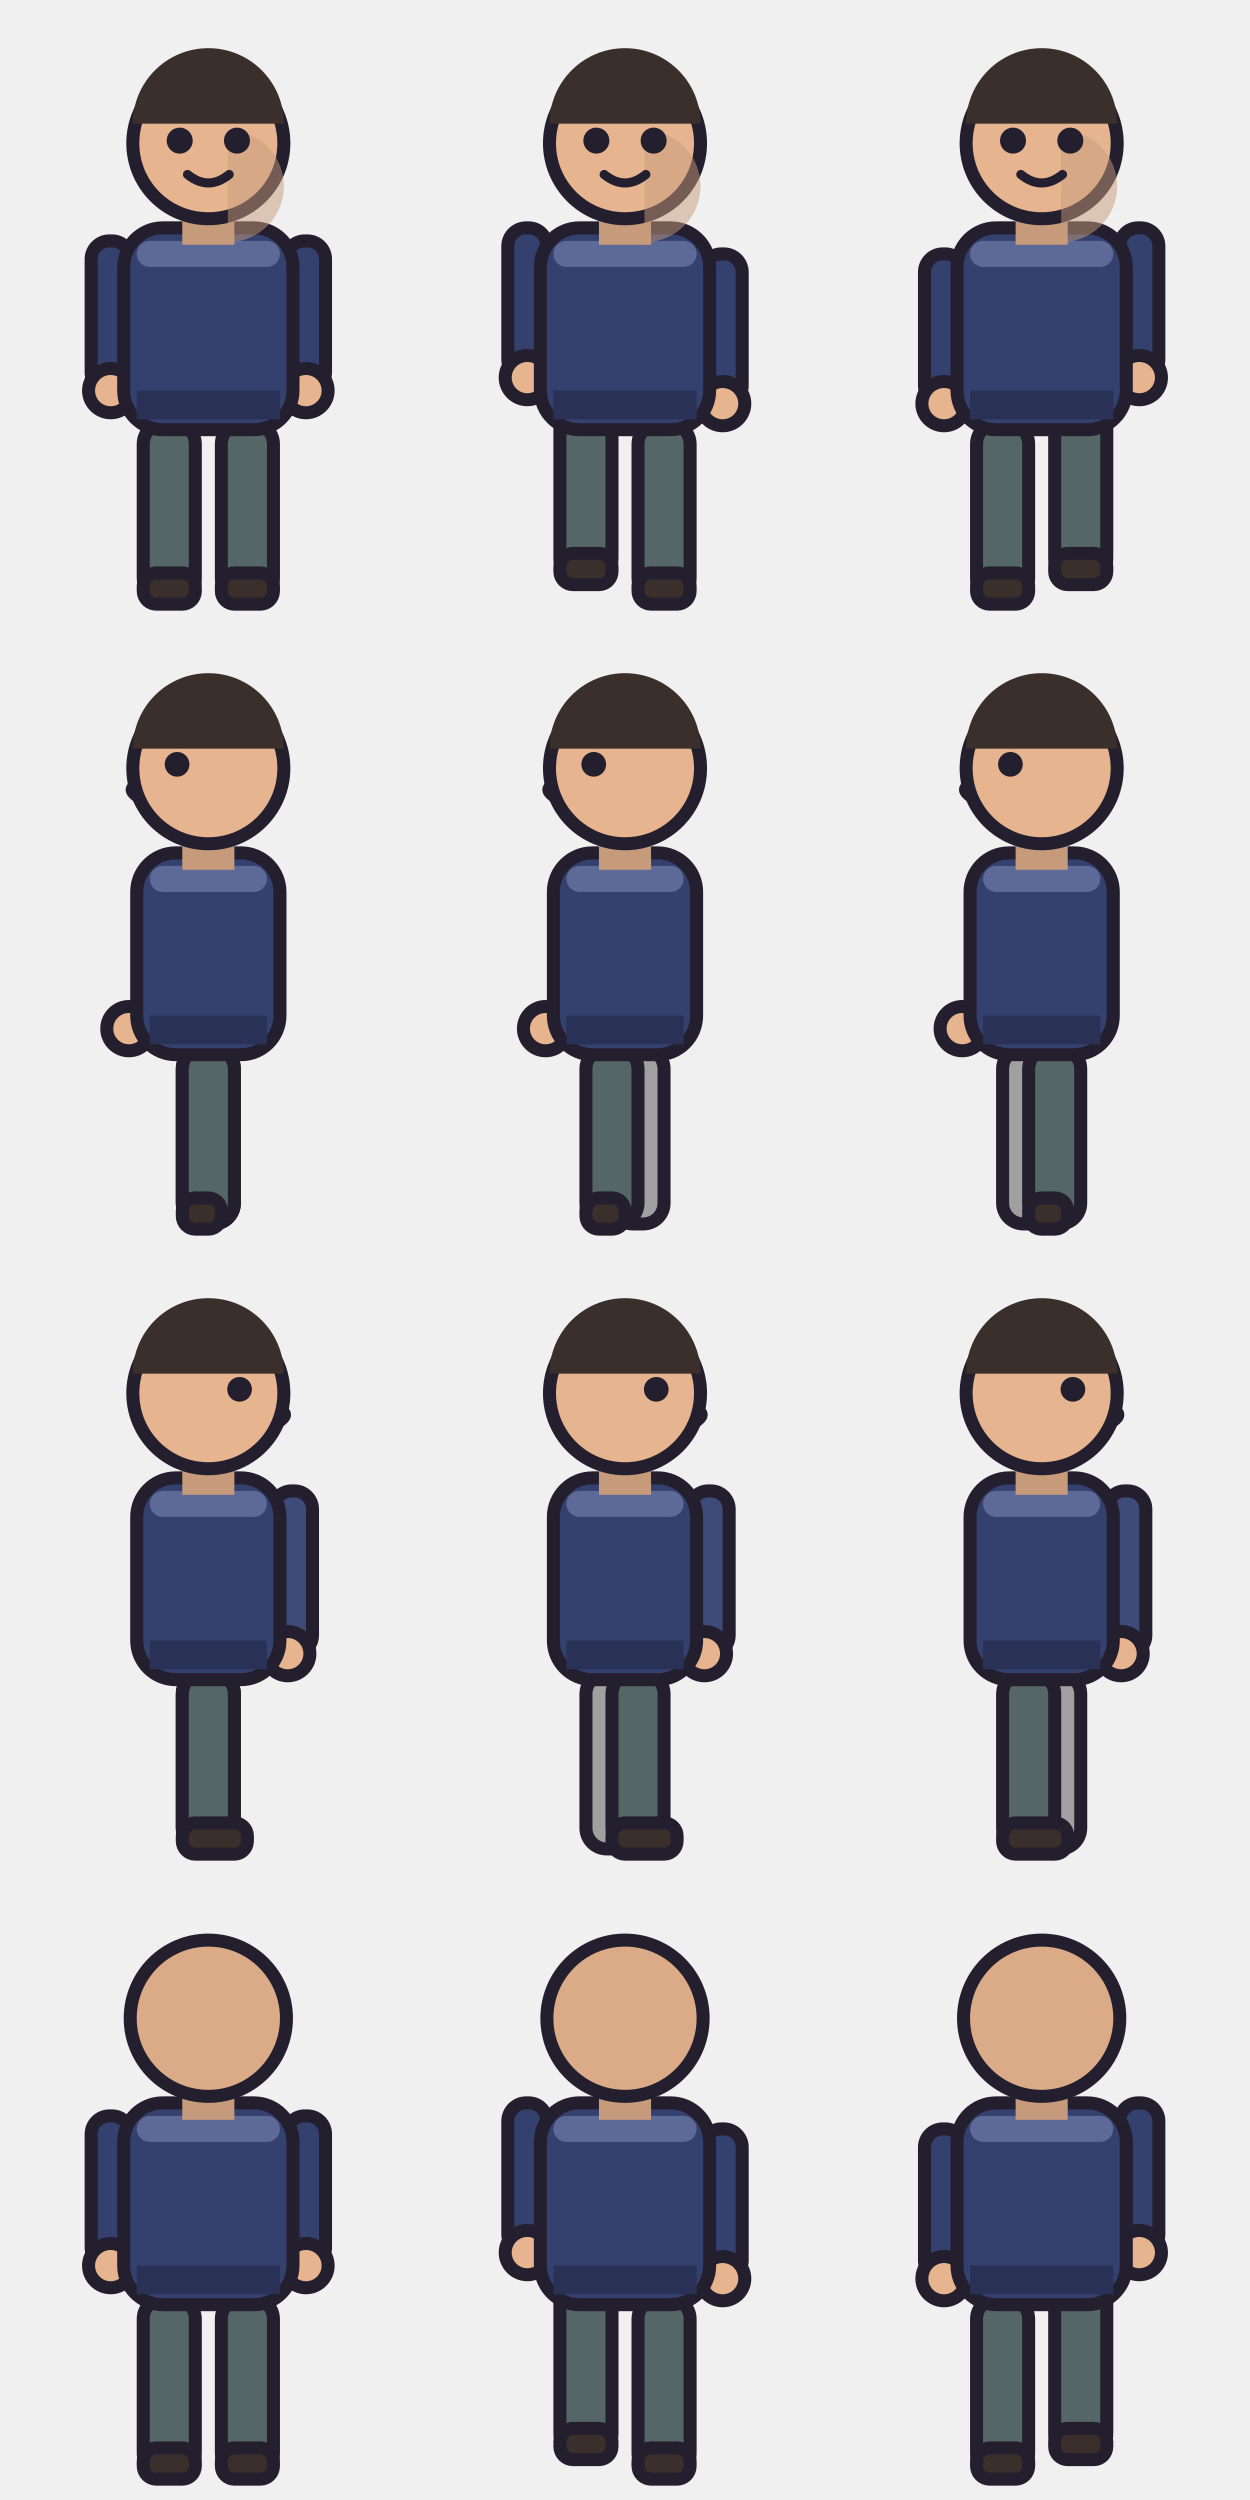
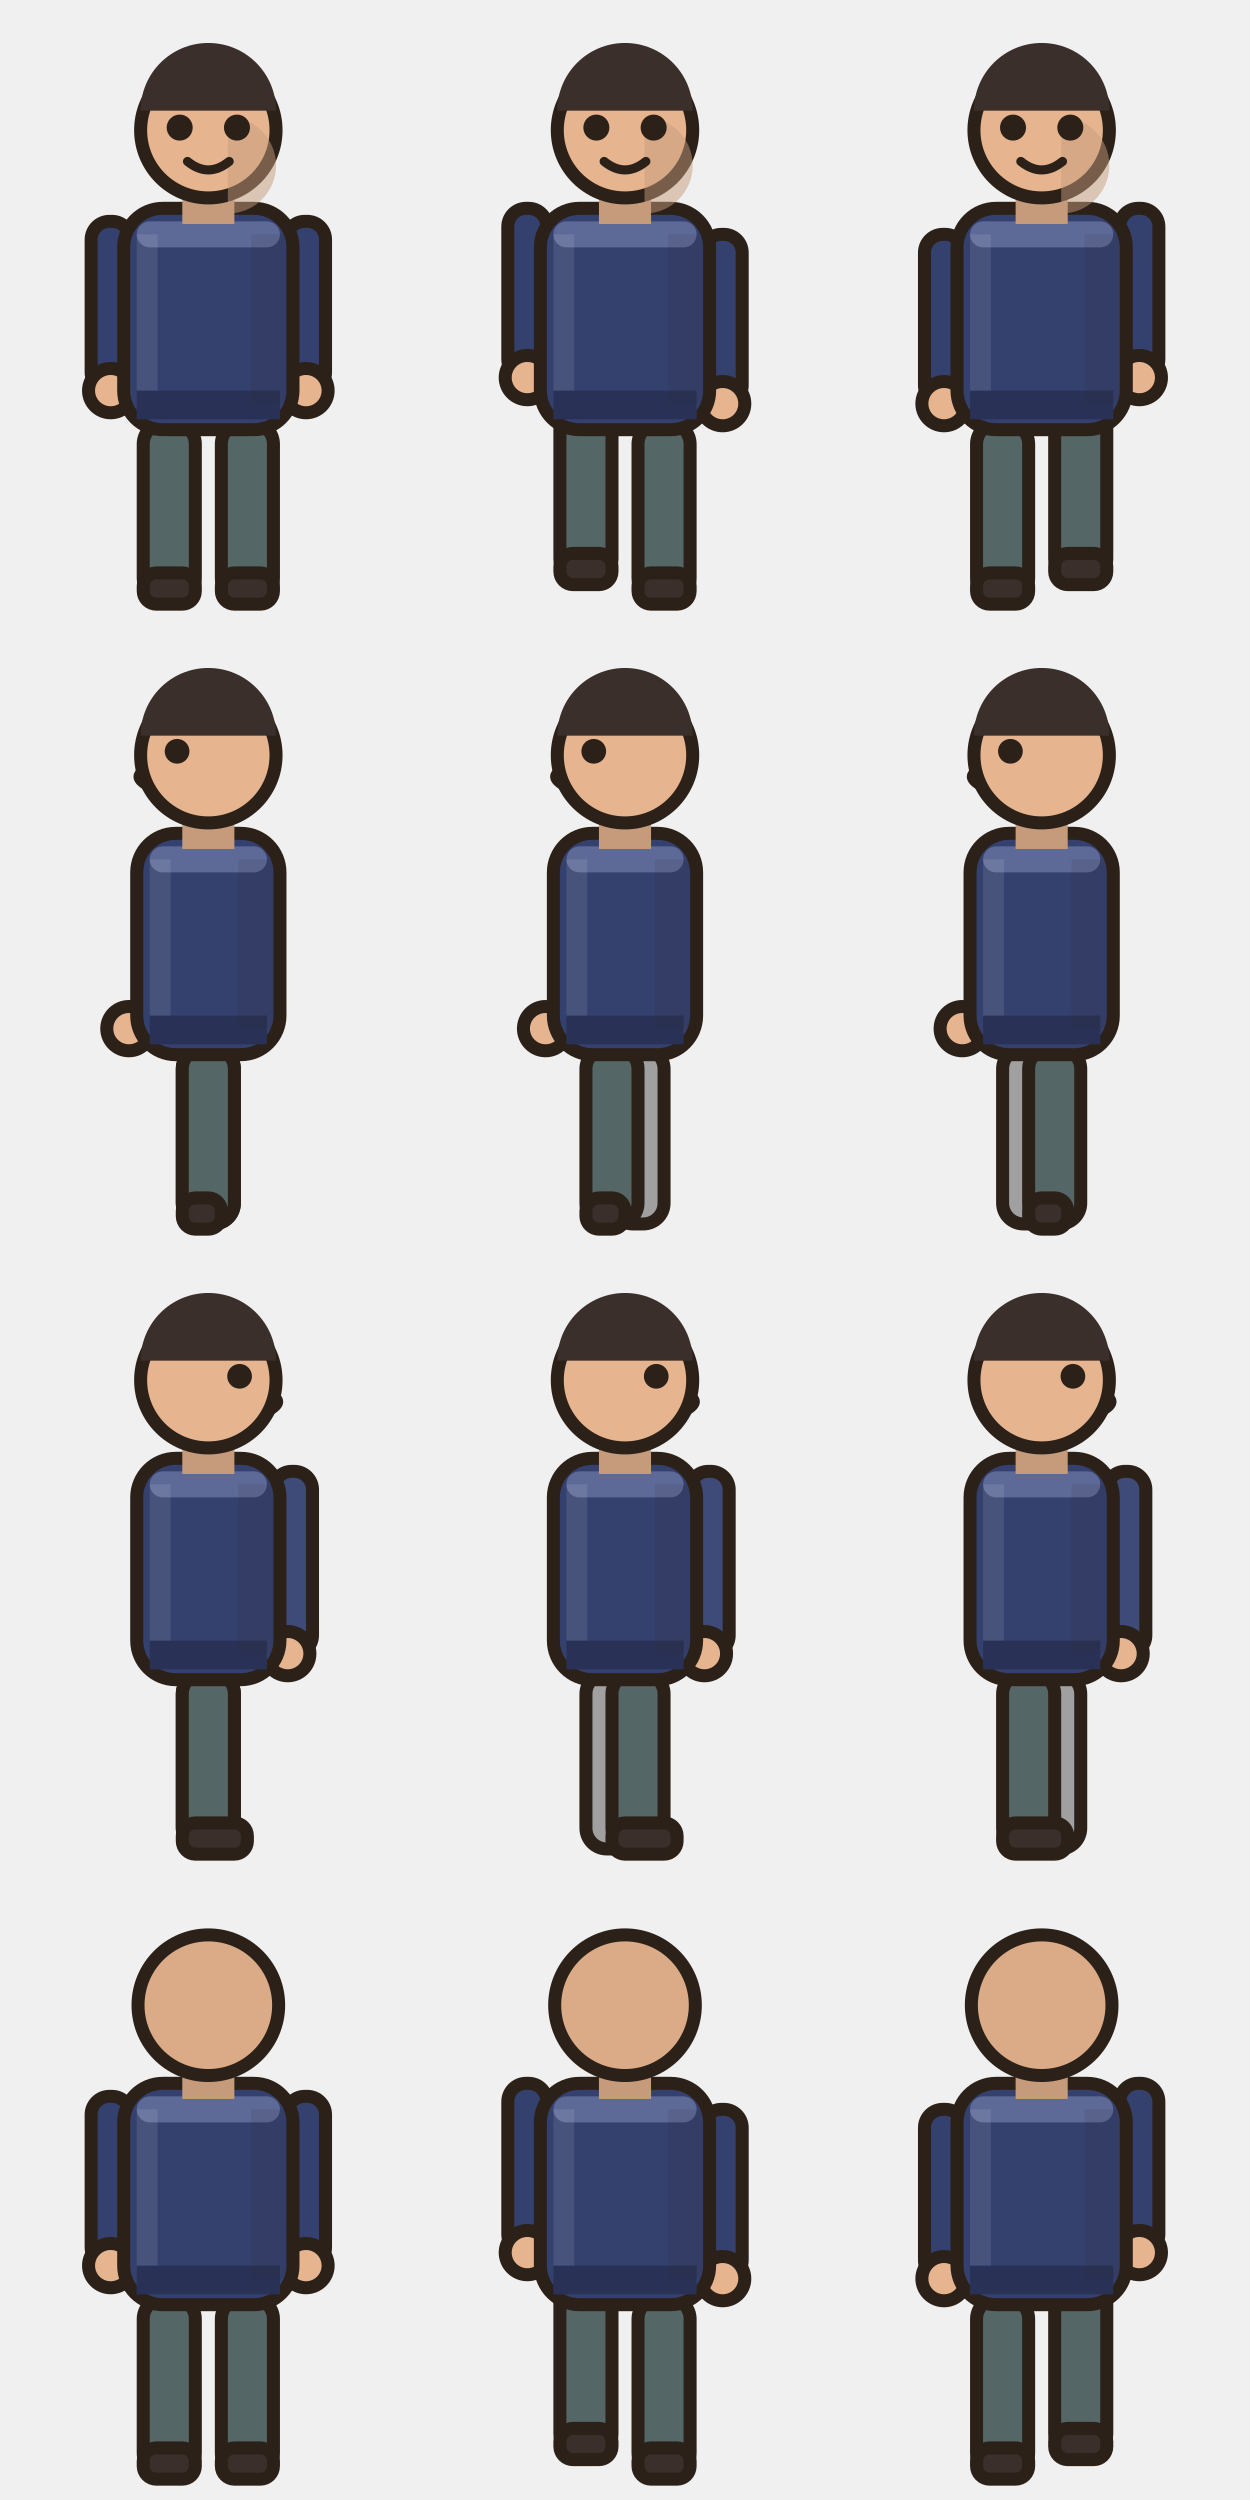
<svg xmlns="http://www.w3.org/2000/svg" width="96" height="192" viewBox="0 0 96 192">
  <g transform="translate(0 0)">
-     <rect x="11" y="32.5" width="4" height="13.5" rx="1.6" fill="#566" stroke="#241f2e" stroke-width="1" />
-     <rect x="17" y="32.5" width="4" height="13.5" rx="1.6" fill="#566" stroke="#241f2e" stroke-width="1" />
-     <rect x="11" y="44" width="4" height="2.4" rx="1" fill="#3a2f2a" stroke="#241f2e" stroke-width="1" />
-     <rect x="17" y="44" width="4" height="2.4" rx="1" fill="#3a2f2a" stroke="#241f2e" stroke-width="1" />
-     <rect x="7" y="18.5" width="3" height="11.5" rx="1.4" fill="#34406e" stroke="#241f2e" stroke-width="1" />
-     <rect x="22" y="18.5" width="3" height="11.5" rx="1.4" fill="#34406e" stroke="#241f2e" stroke-width="1" />
-     <circle cx="8.5" cy="30" r="1.7" fill="#e6b48f" stroke="#241f2e" stroke-width="1" />
-     <circle cx="23.5" cy="30" r="1.7" fill="#e6b48f" stroke="#241f2e" stroke-width="1" />
-     <rect x="9.5" y="17.5" width="13" height="15.5" rx="3" fill="#34406e" stroke="#241f2e" stroke-width="1" />
-     <rect x="10.5" y="18.5" width="11" height="2" rx="1" fill="#5d6997" />
-     <rect x="10.5" y="30" width="11" height="2.2" fill="#293256" />
-     <rect x="14" y="15.3" width="4" height="3.5" fill="#c69b7b" />
-     <circle cx="16" cy="11" r="5.8" fill="#e6b48f" stroke="#241f2e" stroke-width="1" />
-     <path d="M17.5 10 a4.3 4.3 0 0 1 0 8.6" fill="#c69b7b" opacity="0.5" />
-     <path d="M10.2 9.5 a5.8 5.8 0 0 1 11.6 0" fill="#3a2f2a" />
-     <circle cx="13.8" cy="10.8" r="1" fill="#241f2e" />
-     <circle cx="18.2" cy="10.8" r="1" fill="#241f2e" />
-     <path d="M14.4 13.4 q1.6 1.3 3.2 0" fill="none" stroke="#241f2e" stroke-width="0.7" stroke-linecap="round" />
+     <rect x="11" y="32.5" width="4" height="13.5" rx="1.6" fill="#566" stroke="#2b2118" stroke-width="1" />
+     <rect x="17" y="32.5" width="4" height="13.5" rx="1.6" fill="#566" stroke="#2b2118" stroke-width="1" />
+     <rect x="11" y="44" width="4" height="2.4" rx="1" fill="#3a2f2a" stroke="#2b2118" stroke-width="1" />
+     <rect x="17" y="44" width="4" height="2.4" rx="1" fill="#3a2f2a" stroke="#2b2118" stroke-width="1" />
+     <rect x="7" y="17" width="3" height="13" rx="1.4" fill="#34406e" stroke="#2b2118" stroke-width="1" />
+     <rect x="22" y="17" width="3" height="13" rx="1.4" fill="#34406e" stroke="#2b2118" stroke-width="1" />
+     <circle cx="8.5" cy="30" r="1.7" fill="#e6b48f" stroke="#2b2118" stroke-width="1" />
+     <circle cx="23.5" cy="30" r="1.7" fill="#e6b48f" stroke="#2b2118" stroke-width="1" />
+     <rect x="9.5" y="16" width="13" height="17" rx="3" fill="#34406e" stroke="#2b2118" stroke-width="1" />
+     <rect x="10.5" y="17" width="11" height="2" rx="1" fill="#5d6997" />
+     <rect x="10.5" y="30" width="11" height="2.2" fill="#293256" />
+     <rect x="19.3" y="18" width="3" height="13" fill="#2b2118" opacity="0.10" />
+     <rect x="10.5" y="18" width="1.6" height="12" fill="#ffffff" opacity="0.10" />
+     <rect x="14" y="13.7" width="4" height="3.5" fill="#c69b7b" />
+     <circle cx="16" cy="10" r="5.2" fill="#e6b48f" stroke="#2b2118" stroke-width="1" />
+     <path d="M17.5 9 a3.7 3.7 0 0 1 0 7.4" fill="#c69b7b" opacity="0.5" />
+     <path d="M10.8 8.5 a5.2 5.2 0 0 1 10.4 0" fill="#3a2f2a" />
+     <circle cx="13.8" cy="9.8" r="1" fill="#2b2118" />
+     <circle cx="18.2" cy="9.8" r="1" fill="#2b2118" />
+     <path d="M14.4 12.4 q1.6 1.3 3.2 0" fill="none" stroke="#2b2118" stroke-width="0.7" stroke-linecap="round" />
  </g>
  <g transform="translate(32 0)">
-     <rect x="11" y="31" width="4" height="13.5" rx="1.6" fill="#566" stroke="#241f2e" stroke-width="1" />
-     <rect x="17" y="32.5" width="4" height="13.5" rx="1.6" fill="#566" stroke="#241f2e" stroke-width="1" />
-     <rect x="11" y="42.5" width="4" height="2.4" rx="1" fill="#3a2f2a" stroke="#241f2e" stroke-width="1" />
-     <rect x="17" y="44" width="4" height="2.4" rx="1" fill="#3a2f2a" stroke="#241f2e" stroke-width="1" />
-     <rect x="7" y="17.5" width="3" height="11.5" rx="1.4" fill="#34406e" stroke="#241f2e" stroke-width="1" />
-     <rect x="22" y="19.5" width="3" height="11.5" rx="1.4" fill="#34406e" stroke="#241f2e" stroke-width="1" />
-     <circle cx="8.5" cy="29" r="1.7" fill="#e6b48f" stroke="#241f2e" stroke-width="1" />
-     <circle cx="23.5" cy="31" r="1.7" fill="#e6b48f" stroke="#241f2e" stroke-width="1" />
-     <rect x="9.5" y="17.5" width="13" height="15.5" rx="3" fill="#34406e" stroke="#241f2e" stroke-width="1" />
-     <rect x="10.5" y="18.5" width="11" height="2" rx="1" fill="#5d6997" />
-     <rect x="10.5" y="30" width="11" height="2.2" fill="#293256" />
-     <rect x="14" y="15.3" width="4" height="3.5" fill="#c69b7b" />
-     <circle cx="16" cy="11" r="5.8" fill="#e6b48f" stroke="#241f2e" stroke-width="1" />
-     <path d="M17.5 10 a4.3 4.3 0 0 1 0 8.6" fill="#c69b7b" opacity="0.5" />
-     <path d="M10.2 9.5 a5.8 5.8 0 0 1 11.6 0" fill="#3a2f2a" />
-     <circle cx="13.8" cy="10.8" r="1" fill="#241f2e" />
-     <circle cx="18.2" cy="10.8" r="1" fill="#241f2e" />
-     <path d="M14.4 13.4 q1.6 1.3 3.2 0" fill="none" stroke="#241f2e" stroke-width="0.7" stroke-linecap="round" />
+     <rect x="11" y="31" width="4" height="13.5" rx="1.6" fill="#566" stroke="#2b2118" stroke-width="1" />
+     <rect x="17" y="32.5" width="4" height="13.5" rx="1.6" fill="#566" stroke="#2b2118" stroke-width="1" />
+     <rect x="11" y="42.5" width="4" height="2.4" rx="1" fill="#3a2f2a" stroke="#2b2118" stroke-width="1" />
+     <rect x="17" y="44" width="4" height="2.4" rx="1" fill="#3a2f2a" stroke="#2b2118" stroke-width="1" />
+     <rect x="7" y="16" width="3" height="13" rx="1.4" fill="#34406e" stroke="#2b2118" stroke-width="1" />
+     <rect x="22" y="18" width="3" height="13" rx="1.4" fill="#34406e" stroke="#2b2118" stroke-width="1" />
+     <circle cx="8.5" cy="29" r="1.7" fill="#e6b48f" stroke="#2b2118" stroke-width="1" />
+     <circle cx="23.5" cy="31" r="1.7" fill="#e6b48f" stroke="#2b2118" stroke-width="1" />
+     <rect x="9.5" y="16" width="13" height="17" rx="3" fill="#34406e" stroke="#2b2118" stroke-width="1" />
+     <rect x="10.5" y="17" width="11" height="2" rx="1" fill="#5d6997" />
+     <rect x="10.5" y="30" width="11" height="2.2" fill="#293256" />
+     <rect x="19.3" y="18" width="3" height="13" fill="#2b2118" opacity="0.10" />
+     <rect x="10.5" y="18" width="1.6" height="12" fill="#ffffff" opacity="0.10" />
+     <rect x="14" y="13.7" width="4" height="3.5" fill="#c69b7b" />
+     <circle cx="16" cy="10" r="5.2" fill="#e6b48f" stroke="#2b2118" stroke-width="1" />
+     <path d="M17.5 9 a3.7 3.7 0 0 1 0 7.4" fill="#c69b7b" opacity="0.5" />
+     <path d="M10.8 8.5 a5.2 5.2 0 0 1 10.4 0" fill="#3a2f2a" />
+     <circle cx="13.8" cy="9.8" r="1" fill="#2b2118" />
+     <circle cx="18.2" cy="9.8" r="1" fill="#2b2118" />
+     <path d="M14.4 12.4 q1.6 1.3 3.2 0" fill="none" stroke="#2b2118" stroke-width="0.7" stroke-linecap="round" />
  </g>
  <g transform="translate(64 0)">
-     <rect x="11" y="32.5" width="4" height="13.5" rx="1.6" fill="#566" stroke="#241f2e" stroke-width="1" />
-     <rect x="17" y="31" width="4" height="13.5" rx="1.6" fill="#566" stroke="#241f2e" stroke-width="1" />
-     <rect x="11" y="44" width="4" height="2.4" rx="1" fill="#3a2f2a" stroke="#241f2e" stroke-width="1" />
-     <rect x="17" y="42.5" width="4" height="2.4" rx="1" fill="#3a2f2a" stroke="#241f2e" stroke-width="1" />
-     <rect x="7" y="19.5" width="3" height="11.5" rx="1.4" fill="#34406e" stroke="#241f2e" stroke-width="1" />
-     <rect x="22" y="17.5" width="3" height="11.5" rx="1.4" fill="#34406e" stroke="#241f2e" stroke-width="1" />
-     <circle cx="8.5" cy="31" r="1.7" fill="#e6b48f" stroke="#241f2e" stroke-width="1" />
-     <circle cx="23.5" cy="29" r="1.7" fill="#e6b48f" stroke="#241f2e" stroke-width="1" />
-     <rect x="9.5" y="17.5" width="13" height="15.5" rx="3" fill="#34406e" stroke="#241f2e" stroke-width="1" />
-     <rect x="10.5" y="18.5" width="11" height="2" rx="1" fill="#5d6997" />
-     <rect x="10.5" y="30" width="11" height="2.2" fill="#293256" />
-     <rect x="14" y="15.3" width="4" height="3.5" fill="#c69b7b" />
-     <circle cx="16" cy="11" r="5.8" fill="#e6b48f" stroke="#241f2e" stroke-width="1" />
-     <path d="M17.5 10 a4.3 4.3 0 0 1 0 8.6" fill="#c69b7b" opacity="0.5" />
-     <path d="M10.2 9.5 a5.8 5.8 0 0 1 11.6 0" fill="#3a2f2a" />
-     <circle cx="13.8" cy="10.8" r="1" fill="#241f2e" />
-     <circle cx="18.2" cy="10.8" r="1" fill="#241f2e" />
-     <path d="M14.4 13.4 q1.6 1.3 3.2 0" fill="none" stroke="#241f2e" stroke-width="0.7" stroke-linecap="round" />
+     <rect x="11" y="32.5" width="4" height="13.5" rx="1.6" fill="#566" stroke="#2b2118" stroke-width="1" />
+     <rect x="17" y="31" width="4" height="13.5" rx="1.6" fill="#566" stroke="#2b2118" stroke-width="1" />
+     <rect x="11" y="44" width="4" height="2.4" rx="1" fill="#3a2f2a" stroke="#2b2118" stroke-width="1" />
+     <rect x="17" y="42.5" width="4" height="2.4" rx="1" fill="#3a2f2a" stroke="#2b2118" stroke-width="1" />
+     <rect x="7" y="18" width="3" height="13" rx="1.4" fill="#34406e" stroke="#2b2118" stroke-width="1" />
+     <rect x="22" y="16" width="3" height="13" rx="1.4" fill="#34406e" stroke="#2b2118" stroke-width="1" />
+     <circle cx="8.5" cy="31" r="1.7" fill="#e6b48f" stroke="#2b2118" stroke-width="1" />
+     <circle cx="23.5" cy="29" r="1.7" fill="#e6b48f" stroke="#2b2118" stroke-width="1" />
+     <rect x="9.5" y="16" width="13" height="17" rx="3" fill="#34406e" stroke="#2b2118" stroke-width="1" />
+     <rect x="10.5" y="17" width="11" height="2" rx="1" fill="#5d6997" />
+     <rect x="10.5" y="30" width="11" height="2.2" fill="#293256" />
+     <rect x="19.3" y="18" width="3" height="13" fill="#2b2118" opacity="0.10" />
+     <rect x="10.5" y="18" width="1.6" height="12" fill="#ffffff" opacity="0.10" />
+     <rect x="14" y="13.7" width="4" height="3.5" fill="#c69b7b" />
+     <circle cx="16" cy="10" r="5.2" fill="#e6b48f" stroke="#2b2118" stroke-width="1" />
+     <path d="M17.5 9 a3.7 3.7 0 0 1 0 7.4" fill="#c69b7b" opacity="0.5" />
+     <path d="M10.8 8.5 a5.2 5.2 0 0 1 10.4 0" fill="#3a2f2a" />
+     <circle cx="13.8" cy="9.8" r="1" fill="#2b2118" />
+     <circle cx="18.2" cy="9.8" r="1" fill="#2b2118" />
+     <path d="M14.4 12.4 q1.6 1.3 3.2 0" fill="none" stroke="#2b2118" stroke-width="0.7" stroke-linecap="round" />
  </g>
  <g transform="translate(0 48)">
-     <rect x="14" y="32.5" width="4" height="13.5" rx="1.6" fill="#a0a0a0" stroke="#241f2e" stroke-width="1" />
-     <rect x="14" y="32.5" width="4" height="13.5" rx="1.6" fill="#566" stroke="#241f2e" stroke-width="1" />
-     <rect x="14" y="44" width="3" height="2.4" rx="1" fill="#3a2f2a" stroke="#241f2e" stroke-width="1" />
-     <rect x="11" y="18.5" width="3" height="12.5" rx="1.4" fill="#3e4a78" stroke="#241f2e" stroke-width="1" />
-     <circle cx="9.9" cy="31" r="1.7" fill="#e6b48f" stroke="#241f2e" stroke-width="1" />
-     <rect x="10.5" y="17.5" width="11" height="15.5" rx="3" fill="#34406e" stroke="#241f2e" stroke-width="1" />
-     <rect x="11.5" y="18.5" width="9" height="2" rx="1" fill="#5d6997" />
-     <rect x="11.5" y="30" width="9" height="2.2" fill="#293256" />
-     <rect x="14" y="15.3" width="4" height="3.5" fill="#c69b7b" />
-     <circle cx="16" cy="11" r="5.8" fill="#e6b48f" stroke="#241f2e" stroke-width="1" />
-     <path d="M10.2 9.5 a5.8 5.8 0 0 1 11.6 0" fill="#3a2f2a" />
-     <circle cx="13.6" cy="10.7" r="0.95" fill="#241f2e" />
-     <path d="M10.7 12 q-1.4 0.6 0 1.4" fill="none" stroke="#241f2e" stroke-width="0.7" />
+     <rect x="14" y="32.5" width="4" height="13.5" rx="1.6" fill="#a0a0a0" stroke="#2b2118" stroke-width="1" />
+     <rect x="14" y="32.5" width="4" height="13.5" rx="1.6" fill="#566" stroke="#2b2118" stroke-width="1" />
+     <rect x="14" y="44" width="3" height="2.4" rx="1" fill="#3a2f2a" stroke="#2b2118" stroke-width="1" />
+     <rect x="11" y="17" width="3" height="14" rx="1.4" fill="#3e4a78" stroke="#2b2118" stroke-width="1" />
+     <circle cx="9.9" cy="31" r="1.7" fill="#e6b48f" stroke="#2b2118" stroke-width="1" />
+     <rect x="10.5" y="16" width="11" height="17" rx="3" fill="#34406e" stroke="#2b2118" stroke-width="1" />
+     <rect x="11.5" y="17" width="9" height="2" rx="1" fill="#5d6997" />
+     <rect x="11.5" y="30" width="9" height="2.2" fill="#293256" />
+     <rect x="18.3" y="18" width="3" height="13" fill="#2b2118" opacity="0.10" />
+     <rect x="11.5" y="18" width="1.6" height="12" fill="#ffffff" opacity="0.10" />
+     <rect x="14" y="13.7" width="4" height="3.5" fill="#c69b7b" />
+     <circle cx="16" cy="10" r="5.2" fill="#e6b48f" stroke="#2b2118" stroke-width="1" />
+     <path d="M10.8 8.5 a5.2 5.2 0 0 1 10.4 0" fill="#3a2f2a" />
+     <circle cx="13.6" cy="9.7" r="0.95" fill="#2b2118" />
+     <path d="M11.3 11 q-1.4 0.6 0 1.4" fill="none" stroke="#2b2118" stroke-width="0.7" />
  </g>
  <g transform="translate(32 48)">
-     <rect x="15" y="32.5" width="4" height="13.5" rx="1.6" fill="#a0a0a0" stroke="#241f2e" stroke-width="1" />
-     <rect x="13" y="32.5" width="4" height="13.5" rx="1.6" fill="#566" stroke="#241f2e" stroke-width="1" />
-     <rect x="13" y="44" width="3" height="2.4" rx="1" fill="#3a2f2a" stroke="#241f2e" stroke-width="1" />
-     <rect x="11" y="18.5" width="3" height="12.5" rx="1.4" fill="#3e4a78" stroke="#241f2e" stroke-width="1" />
-     <circle cx="9.9" cy="31" r="1.7" fill="#e6b48f" stroke="#241f2e" stroke-width="1" />
-     <rect x="10.5" y="17.5" width="11" height="15.5" rx="3" fill="#34406e" stroke="#241f2e" stroke-width="1" />
-     <rect x="11.5" y="18.5" width="9" height="2" rx="1" fill="#5d6997" />
-     <rect x="11.5" y="30" width="9" height="2.2" fill="#293256" />
-     <rect x="14" y="15.3" width="4" height="3.5" fill="#c69b7b" />
-     <circle cx="16" cy="11" r="5.8" fill="#e6b48f" stroke="#241f2e" stroke-width="1" />
-     <path d="M10.2 9.5 a5.8 5.8 0 0 1 11.6 0" fill="#3a2f2a" />
-     <circle cx="13.6" cy="10.7" r="0.95" fill="#241f2e" />
-     <path d="M10.7 12 q-1.4 0.6 0 1.4" fill="none" stroke="#241f2e" stroke-width="0.7" />
+     <rect x="15" y="32.5" width="4" height="13.5" rx="1.6" fill="#a0a0a0" stroke="#2b2118" stroke-width="1" />
+     <rect x="13" y="32.5" width="4" height="13.5" rx="1.6" fill="#566" stroke="#2b2118" stroke-width="1" />
+     <rect x="13" y="44" width="3" height="2.4" rx="1" fill="#3a2f2a" stroke="#2b2118" stroke-width="1" />
+     <rect x="11" y="17" width="3" height="14" rx="1.4" fill="#3e4a78" stroke="#2b2118" stroke-width="1" />
+     <circle cx="9.9" cy="31" r="1.7" fill="#e6b48f" stroke="#2b2118" stroke-width="1" />
+     <rect x="10.5" y="16" width="11" height="17" rx="3" fill="#34406e" stroke="#2b2118" stroke-width="1" />
+     <rect x="11.5" y="17" width="9" height="2" rx="1" fill="#5d6997" />
+     <rect x="11.5" y="30" width="9" height="2.2" fill="#293256" />
+     <rect x="18.3" y="18" width="3" height="13" fill="#2b2118" opacity="0.10" />
+     <rect x="11.5" y="18" width="1.6" height="12" fill="#ffffff" opacity="0.10" />
+     <rect x="14" y="13.7" width="4" height="3.5" fill="#c69b7b" />
+     <circle cx="16" cy="10" r="5.2" fill="#e6b48f" stroke="#2b2118" stroke-width="1" />
+     <path d="M10.8 8.5 a5.2 5.2 0 0 1 10.4 0" fill="#3a2f2a" />
+     <circle cx="13.6" cy="9.7" r="0.95" fill="#2b2118" />
+     <path d="M11.3 11 q-1.4 0.6 0 1.4" fill="none" stroke="#2b2118" stroke-width="0.7" />
  </g>
  <g transform="translate(64 48)">
-     <rect x="13" y="32.5" width="4" height="13.5" rx="1.6" fill="#a0a0a0" stroke="#241f2e" stroke-width="1" />
-     <rect x="15" y="32.5" width="4" height="13.5" rx="1.6" fill="#566" stroke="#241f2e" stroke-width="1" />
-     <rect x="15" y="44" width="3" height="2.4" rx="1" fill="#3a2f2a" stroke="#241f2e" stroke-width="1" />
-     <rect x="11" y="18.5" width="3" height="12.5" rx="1.4" fill="#3e4a78" stroke="#241f2e" stroke-width="1" />
-     <circle cx="9.9" cy="31" r="1.7" fill="#e6b48f" stroke="#241f2e" stroke-width="1" />
-     <rect x="10.5" y="17.5" width="11" height="15.5" rx="3" fill="#34406e" stroke="#241f2e" stroke-width="1" />
-     <rect x="11.5" y="18.5" width="9" height="2" rx="1" fill="#5d6997" />
-     <rect x="11.5" y="30" width="9" height="2.2" fill="#293256" />
-     <rect x="14" y="15.3" width="4" height="3.5" fill="#c69b7b" />
-     <circle cx="16" cy="11" r="5.8" fill="#e6b48f" stroke="#241f2e" stroke-width="1" />
-     <path d="M10.2 9.5 a5.8 5.8 0 0 1 11.6 0" fill="#3a2f2a" />
-     <circle cx="13.6" cy="10.7" r="0.95" fill="#241f2e" />
-     <path d="M10.7 12 q-1.4 0.6 0 1.4" fill="none" stroke="#241f2e" stroke-width="0.7" />
+     <rect x="13" y="32.5" width="4" height="13.5" rx="1.6" fill="#a0a0a0" stroke="#2b2118" stroke-width="1" />
+     <rect x="15" y="32.5" width="4" height="13.5" rx="1.6" fill="#566" stroke="#2b2118" stroke-width="1" />
+     <rect x="15" y="44" width="3" height="2.4" rx="1" fill="#3a2f2a" stroke="#2b2118" stroke-width="1" />
+     <rect x="11" y="17" width="3" height="14" rx="1.4" fill="#3e4a78" stroke="#2b2118" stroke-width="1" />
+     <circle cx="9.9" cy="31" r="1.7" fill="#e6b48f" stroke="#2b2118" stroke-width="1" />
+     <rect x="10.5" y="16" width="11" height="17" rx="3" fill="#34406e" stroke="#2b2118" stroke-width="1" />
+     <rect x="11.5" y="17" width="9" height="2" rx="1" fill="#5d6997" />
+     <rect x="11.5" y="30" width="9" height="2.2" fill="#293256" />
+     <rect x="18.3" y="18" width="3" height="13" fill="#2b2118" opacity="0.10" />
+     <rect x="11.5" y="18" width="1.6" height="12" fill="#ffffff" opacity="0.10" />
+     <rect x="14" y="13.7" width="4" height="3.5" fill="#c69b7b" />
+     <circle cx="16" cy="10" r="5.2" fill="#e6b48f" stroke="#2b2118" stroke-width="1" />
+     <path d="M10.8 8.5 a5.2 5.2 0 0 1 10.4 0" fill="#3a2f2a" />
+     <circle cx="13.6" cy="9.7" r="0.95" fill="#2b2118" />
+     <path d="M11.3 11 q-1.4 0.6 0 1.4" fill="none" stroke="#2b2118" stroke-width="0.7" />
  </g>
  <g transform="translate(0 96)">
-     <rect x="14" y="32.5" width="4" height="13.5" rx="1.6" fill="#a0a0a0" stroke="#241f2e" stroke-width="1" />
-     <rect x="14" y="32.5" width="4" height="13.5" rx="1.6" fill="#566" stroke="#241f2e" stroke-width="1" />
-     <rect x="14" y="44" width="5" height="2.4" rx="1" fill="#3a2f2a" stroke="#241f2e" stroke-width="1" />
-     <rect x="21" y="18.5" width="3" height="12.5" rx="1.4" fill="#3e4a78" stroke="#241f2e" stroke-width="1" />
-     <circle cx="22.1" cy="31" r="1.7" fill="#e6b48f" stroke="#241f2e" stroke-width="1" />
-     <rect x="10.5" y="17.5" width="11" height="15.5" rx="3" fill="#34406e" stroke="#241f2e" stroke-width="1" />
-     <rect x="11.5" y="18.5" width="9" height="2" rx="1" fill="#5d6997" />
-     <rect x="11.5" y="30" width="9" height="2.2" fill="#293256" />
-     <rect x="14" y="15.3" width="4" height="3.5" fill="#c69b7b" />
-     <circle cx="16" cy="11" r="5.8" fill="#e6b48f" stroke="#241f2e" stroke-width="1" />
-     <path d="M10.2 9.5 a5.8 5.8 0 0 1 11.6 0" fill="#3a2f2a" />
-     <circle cx="18.4" cy="10.7" r="0.95" fill="#241f2e" />
-     <path d="M21.3 12 q1.4 0.6 0 1.4" fill="none" stroke="#241f2e" stroke-width="0.7" />
+     <rect x="14" y="32.5" width="4" height="13.5" rx="1.6" fill="#a0a0a0" stroke="#2b2118" stroke-width="1" />
+     <rect x="14" y="32.5" width="4" height="13.5" rx="1.6" fill="#566" stroke="#2b2118" stroke-width="1" />
+     <rect x="14" y="44" width="5" height="2.4" rx="1" fill="#3a2f2a" stroke="#2b2118" stroke-width="1" />
+     <rect x="21" y="17" width="3" height="14" rx="1.4" fill="#3e4a78" stroke="#2b2118" stroke-width="1" />
+     <circle cx="22.1" cy="31" r="1.7" fill="#e6b48f" stroke="#2b2118" stroke-width="1" />
+     <rect x="10.5" y="16" width="11" height="17" rx="3" fill="#34406e" stroke="#2b2118" stroke-width="1" />
+     <rect x="11.5" y="17" width="9" height="2" rx="1" fill="#5d6997" />
+     <rect x="11.5" y="30" width="9" height="2.2" fill="#293256" />
+     <rect x="18.3" y="18" width="3" height="13" fill="#2b2118" opacity="0.10" />
+     <rect x="11.5" y="18" width="1.6" height="12" fill="#ffffff" opacity="0.10" />
+     <rect x="14" y="13.7" width="4" height="3.5" fill="#c69b7b" />
+     <circle cx="16" cy="10" r="5.2" fill="#e6b48f" stroke="#2b2118" stroke-width="1" />
+     <path d="M10.8 8.5 a5.2 5.2 0 0 1 10.4 0" fill="#3a2f2a" />
+     <circle cx="18.4" cy="9.7" r="0.95" fill="#2b2118" />
+     <path d="M20.7 11 q1.4 0.6 0 1.4" fill="none" stroke="#2b2118" stroke-width="0.7" />
  </g>
  <g transform="translate(32 96)">
-     <rect x="13" y="32.5" width="4" height="13.5" rx="1.6" fill="#a0a0a0" stroke="#241f2e" stroke-width="1" />
-     <rect x="15" y="32.5" width="4" height="13.5" rx="1.6" fill="#566" stroke="#241f2e" stroke-width="1" />
-     <rect x="15" y="44" width="5" height="2.4" rx="1" fill="#3a2f2a" stroke="#241f2e" stroke-width="1" />
-     <rect x="21" y="18.5" width="3" height="12.5" rx="1.4" fill="#3e4a78" stroke="#241f2e" stroke-width="1" />
-     <circle cx="22.1" cy="31" r="1.7" fill="#e6b48f" stroke="#241f2e" stroke-width="1" />
-     <rect x="10.5" y="17.5" width="11" height="15.5" rx="3" fill="#34406e" stroke="#241f2e" stroke-width="1" />
-     <rect x="11.5" y="18.5" width="9" height="2" rx="1" fill="#5d6997" />
-     <rect x="11.5" y="30" width="9" height="2.2" fill="#293256" />
-     <rect x="14" y="15.3" width="4" height="3.5" fill="#c69b7b" />
-     <circle cx="16" cy="11" r="5.8" fill="#e6b48f" stroke="#241f2e" stroke-width="1" />
-     <path d="M10.2 9.5 a5.8 5.8 0 0 1 11.6 0" fill="#3a2f2a" />
-     <circle cx="18.4" cy="10.7" r="0.95" fill="#241f2e" />
-     <path d="M21.3 12 q1.4 0.6 0 1.4" fill="none" stroke="#241f2e" stroke-width="0.7" />
+     <rect x="13" y="32.5" width="4" height="13.5" rx="1.6" fill="#a0a0a0" stroke="#2b2118" stroke-width="1" />
+     <rect x="15" y="32.5" width="4" height="13.5" rx="1.6" fill="#566" stroke="#2b2118" stroke-width="1" />
+     <rect x="15" y="44" width="5" height="2.4" rx="1" fill="#3a2f2a" stroke="#2b2118" stroke-width="1" />
+     <rect x="21" y="17" width="3" height="14" rx="1.4" fill="#3e4a78" stroke="#2b2118" stroke-width="1" />
+     <circle cx="22.1" cy="31" r="1.7" fill="#e6b48f" stroke="#2b2118" stroke-width="1" />
+     <rect x="10.5" y="16" width="11" height="17" rx="3" fill="#34406e" stroke="#2b2118" stroke-width="1" />
+     <rect x="11.5" y="17" width="9" height="2" rx="1" fill="#5d6997" />
+     <rect x="11.5" y="30" width="9" height="2.2" fill="#293256" />
+     <rect x="18.3" y="18" width="3" height="13" fill="#2b2118" opacity="0.10" />
+     <rect x="11.5" y="18" width="1.6" height="12" fill="#ffffff" opacity="0.10" />
+     <rect x="14" y="13.7" width="4" height="3.5" fill="#c69b7b" />
+     <circle cx="16" cy="10" r="5.2" fill="#e6b48f" stroke="#2b2118" stroke-width="1" />
+     <path d="M10.8 8.5 a5.2 5.2 0 0 1 10.4 0" fill="#3a2f2a" />
+     <circle cx="18.4" cy="9.7" r="0.95" fill="#2b2118" />
+     <path d="M20.7 11 q1.4 0.6 0 1.4" fill="none" stroke="#2b2118" stroke-width="0.7" />
  </g>
  <g transform="translate(64 96)">
-     <rect x="15" y="32.5" width="4" height="13.5" rx="1.6" fill="#a0a0a0" stroke="#241f2e" stroke-width="1" />
-     <rect x="13" y="32.5" width="4" height="13.5" rx="1.6" fill="#566" stroke="#241f2e" stroke-width="1" />
-     <rect x="13" y="44" width="5" height="2.4" rx="1" fill="#3a2f2a" stroke="#241f2e" stroke-width="1" />
-     <rect x="21" y="18.5" width="3" height="12.5" rx="1.4" fill="#3e4a78" stroke="#241f2e" stroke-width="1" />
-     <circle cx="22.1" cy="31" r="1.7" fill="#e6b48f" stroke="#241f2e" stroke-width="1" />
-     <rect x="10.5" y="17.5" width="11" height="15.5" rx="3" fill="#34406e" stroke="#241f2e" stroke-width="1" />
-     <rect x="11.5" y="18.5" width="9" height="2" rx="1" fill="#5d6997" />
-     <rect x="11.5" y="30" width="9" height="2.2" fill="#293256" />
-     <rect x="14" y="15.3" width="4" height="3.5" fill="#c69b7b" />
-     <circle cx="16" cy="11" r="5.8" fill="#e6b48f" stroke="#241f2e" stroke-width="1" />
-     <path d="M10.2 9.5 a5.8 5.8 0 0 1 11.6 0" fill="#3a2f2a" />
-     <circle cx="18.4" cy="10.7" r="0.95" fill="#241f2e" />
-     <path d="M21.3 12 q1.4 0.6 0 1.4" fill="none" stroke="#241f2e" stroke-width="0.7" />
+     <rect x="15" y="32.5" width="4" height="13.5" rx="1.6" fill="#a0a0a0" stroke="#2b2118" stroke-width="1" />
+     <rect x="13" y="32.5" width="4" height="13.5" rx="1.6" fill="#566" stroke="#2b2118" stroke-width="1" />
+     <rect x="13" y="44" width="5" height="2.4" rx="1" fill="#3a2f2a" stroke="#2b2118" stroke-width="1" />
+     <rect x="21" y="17" width="3" height="14" rx="1.4" fill="#3e4a78" stroke="#2b2118" stroke-width="1" />
+     <circle cx="22.1" cy="31" r="1.7" fill="#e6b48f" stroke="#2b2118" stroke-width="1" />
+     <rect x="10.5" y="16" width="11" height="17" rx="3" fill="#34406e" stroke="#2b2118" stroke-width="1" />
+     <rect x="11.5" y="17" width="9" height="2" rx="1" fill="#5d6997" />
+     <rect x="11.5" y="30" width="9" height="2.2" fill="#293256" />
+     <rect x="18.3" y="18" width="3" height="13" fill="#2b2118" opacity="0.10" />
+     <rect x="11.5" y="18" width="1.6" height="12" fill="#ffffff" opacity="0.10" />
+     <rect x="14" y="13.7" width="4" height="3.5" fill="#c69b7b" />
+     <circle cx="16" cy="10" r="5.2" fill="#e6b48f" stroke="#2b2118" stroke-width="1" />
+     <path d="M10.8 8.5 a5.2 5.2 0 0 1 10.4 0" fill="#3a2f2a" />
+     <circle cx="18.4" cy="9.7" r="0.95" fill="#2b2118" />
+     <path d="M20.7 11 q1.4 0.6 0 1.4" fill="none" stroke="#2b2118" stroke-width="0.7" />
  </g>
  <g transform="translate(0 144)">
-     <rect x="11" y="32.5" width="4" height="13.5" rx="1.6" fill="#566" stroke="#241f2e" stroke-width="1" />
-     <rect x="17" y="32.5" width="4" height="13.5" rx="1.6" fill="#566" stroke="#241f2e" stroke-width="1" />
-     <rect x="11" y="44" width="4" height="2.4" rx="1" fill="#3a2f2a" stroke="#241f2e" stroke-width="1" />
-     <rect x="17" y="44" width="4" height="2.4" rx="1" fill="#3a2f2a" stroke="#241f2e" stroke-width="1" />
-     <rect x="7" y="18.5" width="3" height="11.5" rx="1.4" fill="#34406e" stroke="#241f2e" stroke-width="1" />
-     <rect x="22" y="18.5" width="3" height="11.5" rx="1.4" fill="#34406e" stroke="#241f2e" stroke-width="1" />
-     <circle cx="8.5" cy="30" r="1.7" fill="#e6b48f" stroke="#241f2e" stroke-width="1" />
-     <circle cx="23.5" cy="30" r="1.7" fill="#e6b48f" stroke="#241f2e" stroke-width="1" />
-     <rect x="9.5" y="17.5" width="13" height="15.5" rx="3" fill="#34406e" stroke="#241f2e" stroke-width="1" />
-     <rect x="10.5" y="18.5" width="11" height="2" rx="1" fill="#5d6997" />
-     <rect x="10.5" y="30" width="11" height="2.2" fill="#293256" />
-     <rect x="14" y="15.3" width="4" height="3.5" fill="#c69b7b" />
-     <circle cx="16" cy="11" r="5.8" fill="#e6b48f" stroke="#241f2e" stroke-width="1" />
-     <circle cx="16" cy="11" r="6" fill="#dbab88" stroke="#241f2e" stroke-width="1" />
+     <rect x="11" y="32.5" width="4" height="13.5" rx="1.6" fill="#566" stroke="#2b2118" stroke-width="1" />
+     <rect x="17" y="32.5" width="4" height="13.5" rx="1.6" fill="#566" stroke="#2b2118" stroke-width="1" />
+     <rect x="11" y="44" width="4" height="2.4" rx="1" fill="#3a2f2a" stroke="#2b2118" stroke-width="1" />
+     <rect x="17" y="44" width="4" height="2.4" rx="1" fill="#3a2f2a" stroke="#2b2118" stroke-width="1" />
+     <rect x="7" y="17" width="3" height="13" rx="1.4" fill="#34406e" stroke="#2b2118" stroke-width="1" />
+     <rect x="22" y="17" width="3" height="13" rx="1.4" fill="#34406e" stroke="#2b2118" stroke-width="1" />
+     <circle cx="8.5" cy="30" r="1.7" fill="#e6b48f" stroke="#2b2118" stroke-width="1" />
+     <circle cx="23.5" cy="30" r="1.7" fill="#e6b48f" stroke="#2b2118" stroke-width="1" />
+     <rect x="9.5" y="16" width="13" height="17" rx="3" fill="#34406e" stroke="#2b2118" stroke-width="1" />
+     <rect x="10.5" y="17" width="11" height="2" rx="1" fill="#5d6997" />
+     <rect x="10.5" y="30" width="11" height="2.2" fill="#293256" />
+     <rect x="19.3" y="18" width="3" height="13" fill="#2b2118" opacity="0.10" />
+     <rect x="10.5" y="18" width="1.6" height="12" fill="#ffffff" opacity="0.10" />
+     <rect x="14" y="13.7" width="4" height="3.5" fill="#c69b7b" />
+     <circle cx="16" cy="10" r="5.2" fill="#e6b48f" stroke="#2b2118" stroke-width="1" />
+     <circle cx="16" cy="10" r="5.4" fill="#dbab88" stroke="#2b2118" stroke-width="1" />
  </g>
  <g transform="translate(32 144)">
-     <rect x="11" y="31" width="4" height="13.5" rx="1.6" fill="#566" stroke="#241f2e" stroke-width="1" />
-     <rect x="17" y="32.5" width="4" height="13.5" rx="1.6" fill="#566" stroke="#241f2e" stroke-width="1" />
-     <rect x="11" y="42.5" width="4" height="2.4" rx="1" fill="#3a2f2a" stroke="#241f2e" stroke-width="1" />
-     <rect x="17" y="44" width="4" height="2.4" rx="1" fill="#3a2f2a" stroke="#241f2e" stroke-width="1" />
-     <rect x="7" y="17.5" width="3" height="11.5" rx="1.4" fill="#34406e" stroke="#241f2e" stroke-width="1" />
-     <rect x="22" y="19.5" width="3" height="11.5" rx="1.4" fill="#34406e" stroke="#241f2e" stroke-width="1" />
-     <circle cx="8.5" cy="29" r="1.7" fill="#e6b48f" stroke="#241f2e" stroke-width="1" />
-     <circle cx="23.5" cy="31" r="1.7" fill="#e6b48f" stroke="#241f2e" stroke-width="1" />
-     <rect x="9.5" y="17.5" width="13" height="15.5" rx="3" fill="#34406e" stroke="#241f2e" stroke-width="1" />
-     <rect x="10.5" y="18.5" width="11" height="2" rx="1" fill="#5d6997" />
-     <rect x="10.5" y="30" width="11" height="2.2" fill="#293256" />
-     <rect x="14" y="15.3" width="4" height="3.5" fill="#c69b7b" />
-     <circle cx="16" cy="11" r="5.8" fill="#e6b48f" stroke="#241f2e" stroke-width="1" />
-     <circle cx="16" cy="11" r="6" fill="#dbab88" stroke="#241f2e" stroke-width="1" />
+     <rect x="11" y="31" width="4" height="13.5" rx="1.6" fill="#566" stroke="#2b2118" stroke-width="1" />
+     <rect x="17" y="32.5" width="4" height="13.5" rx="1.6" fill="#566" stroke="#2b2118" stroke-width="1" />
+     <rect x="11" y="42.5" width="4" height="2.4" rx="1" fill="#3a2f2a" stroke="#2b2118" stroke-width="1" />
+     <rect x="17" y="44" width="4" height="2.4" rx="1" fill="#3a2f2a" stroke="#2b2118" stroke-width="1" />
+     <rect x="7" y="16" width="3" height="13" rx="1.4" fill="#34406e" stroke="#2b2118" stroke-width="1" />
+     <rect x="22" y="18" width="3" height="13" rx="1.4" fill="#34406e" stroke="#2b2118" stroke-width="1" />
+     <circle cx="8.5" cy="29" r="1.7" fill="#e6b48f" stroke="#2b2118" stroke-width="1" />
+     <circle cx="23.5" cy="31" r="1.7" fill="#e6b48f" stroke="#2b2118" stroke-width="1" />
+     <rect x="9.5" y="16" width="13" height="17" rx="3" fill="#34406e" stroke="#2b2118" stroke-width="1" />
+     <rect x="10.5" y="17" width="11" height="2" rx="1" fill="#5d6997" />
+     <rect x="10.5" y="30" width="11" height="2.2" fill="#293256" />
+     <rect x="19.3" y="18" width="3" height="13" fill="#2b2118" opacity="0.10" />
+     <rect x="10.5" y="18" width="1.6" height="12" fill="#ffffff" opacity="0.10" />
+     <rect x="14" y="13.7" width="4" height="3.5" fill="#c69b7b" />
+     <circle cx="16" cy="10" r="5.2" fill="#e6b48f" stroke="#2b2118" stroke-width="1" />
+     <circle cx="16" cy="10" r="5.4" fill="#dbab88" stroke="#2b2118" stroke-width="1" />
  </g>
  <g transform="translate(64 144)">
-     <rect x="11" y="32.5" width="4" height="13.5" rx="1.6" fill="#566" stroke="#241f2e" stroke-width="1" />
-     <rect x="17" y="31" width="4" height="13.5" rx="1.6" fill="#566" stroke="#241f2e" stroke-width="1" />
-     <rect x="11" y="44" width="4" height="2.4" rx="1" fill="#3a2f2a" stroke="#241f2e" stroke-width="1" />
-     <rect x="17" y="42.5" width="4" height="2.4" rx="1" fill="#3a2f2a" stroke="#241f2e" stroke-width="1" />
-     <rect x="7" y="19.5" width="3" height="11.5" rx="1.4" fill="#34406e" stroke="#241f2e" stroke-width="1" />
-     <rect x="22" y="17.5" width="3" height="11.5" rx="1.4" fill="#34406e" stroke="#241f2e" stroke-width="1" />
-     <circle cx="8.5" cy="31" r="1.7" fill="#e6b48f" stroke="#241f2e" stroke-width="1" />
-     <circle cx="23.5" cy="29" r="1.7" fill="#e6b48f" stroke="#241f2e" stroke-width="1" />
-     <rect x="9.5" y="17.5" width="13" height="15.5" rx="3" fill="#34406e" stroke="#241f2e" stroke-width="1" />
-     <rect x="10.5" y="18.5" width="11" height="2" rx="1" fill="#5d6997" />
-     <rect x="10.5" y="30" width="11" height="2.2" fill="#293256" />
-     <rect x="14" y="15.3" width="4" height="3.5" fill="#c69b7b" />
-     <circle cx="16" cy="11" r="5.8" fill="#e6b48f" stroke="#241f2e" stroke-width="1" />
-     <circle cx="16" cy="11" r="6" fill="#dbab88" stroke="#241f2e" stroke-width="1" />
+     <rect x="11" y="32.5" width="4" height="13.5" rx="1.6" fill="#566" stroke="#2b2118" stroke-width="1" />
+     <rect x="17" y="31" width="4" height="13.5" rx="1.6" fill="#566" stroke="#2b2118" stroke-width="1" />
+     <rect x="11" y="44" width="4" height="2.4" rx="1" fill="#3a2f2a" stroke="#2b2118" stroke-width="1" />
+     <rect x="17" y="42.5" width="4" height="2.4" rx="1" fill="#3a2f2a" stroke="#2b2118" stroke-width="1" />
+     <rect x="7" y="18" width="3" height="13" rx="1.4" fill="#34406e" stroke="#2b2118" stroke-width="1" />
+     <rect x="22" y="16" width="3" height="13" rx="1.4" fill="#34406e" stroke="#2b2118" stroke-width="1" />
+     <circle cx="8.5" cy="31" r="1.7" fill="#e6b48f" stroke="#2b2118" stroke-width="1" />
+     <circle cx="23.5" cy="29" r="1.7" fill="#e6b48f" stroke="#2b2118" stroke-width="1" />
+     <rect x="9.5" y="16" width="13" height="17" rx="3" fill="#34406e" stroke="#2b2118" stroke-width="1" />
+     <rect x="10.5" y="17" width="11" height="2" rx="1" fill="#5d6997" />
+     <rect x="10.5" y="30" width="11" height="2.2" fill="#293256" />
+     <rect x="19.3" y="18" width="3" height="13" fill="#2b2118" opacity="0.10" />
+     <rect x="10.5" y="18" width="1.6" height="12" fill="#ffffff" opacity="0.10" />
+     <rect x="14" y="13.7" width="4" height="3.5" fill="#c69b7b" />
+     <circle cx="16" cy="10" r="5.2" fill="#e6b48f" stroke="#2b2118" stroke-width="1" />
+     <circle cx="16" cy="10" r="5.4" fill="#dbab88" stroke="#2b2118" stroke-width="1" />
  </g>
</svg>
